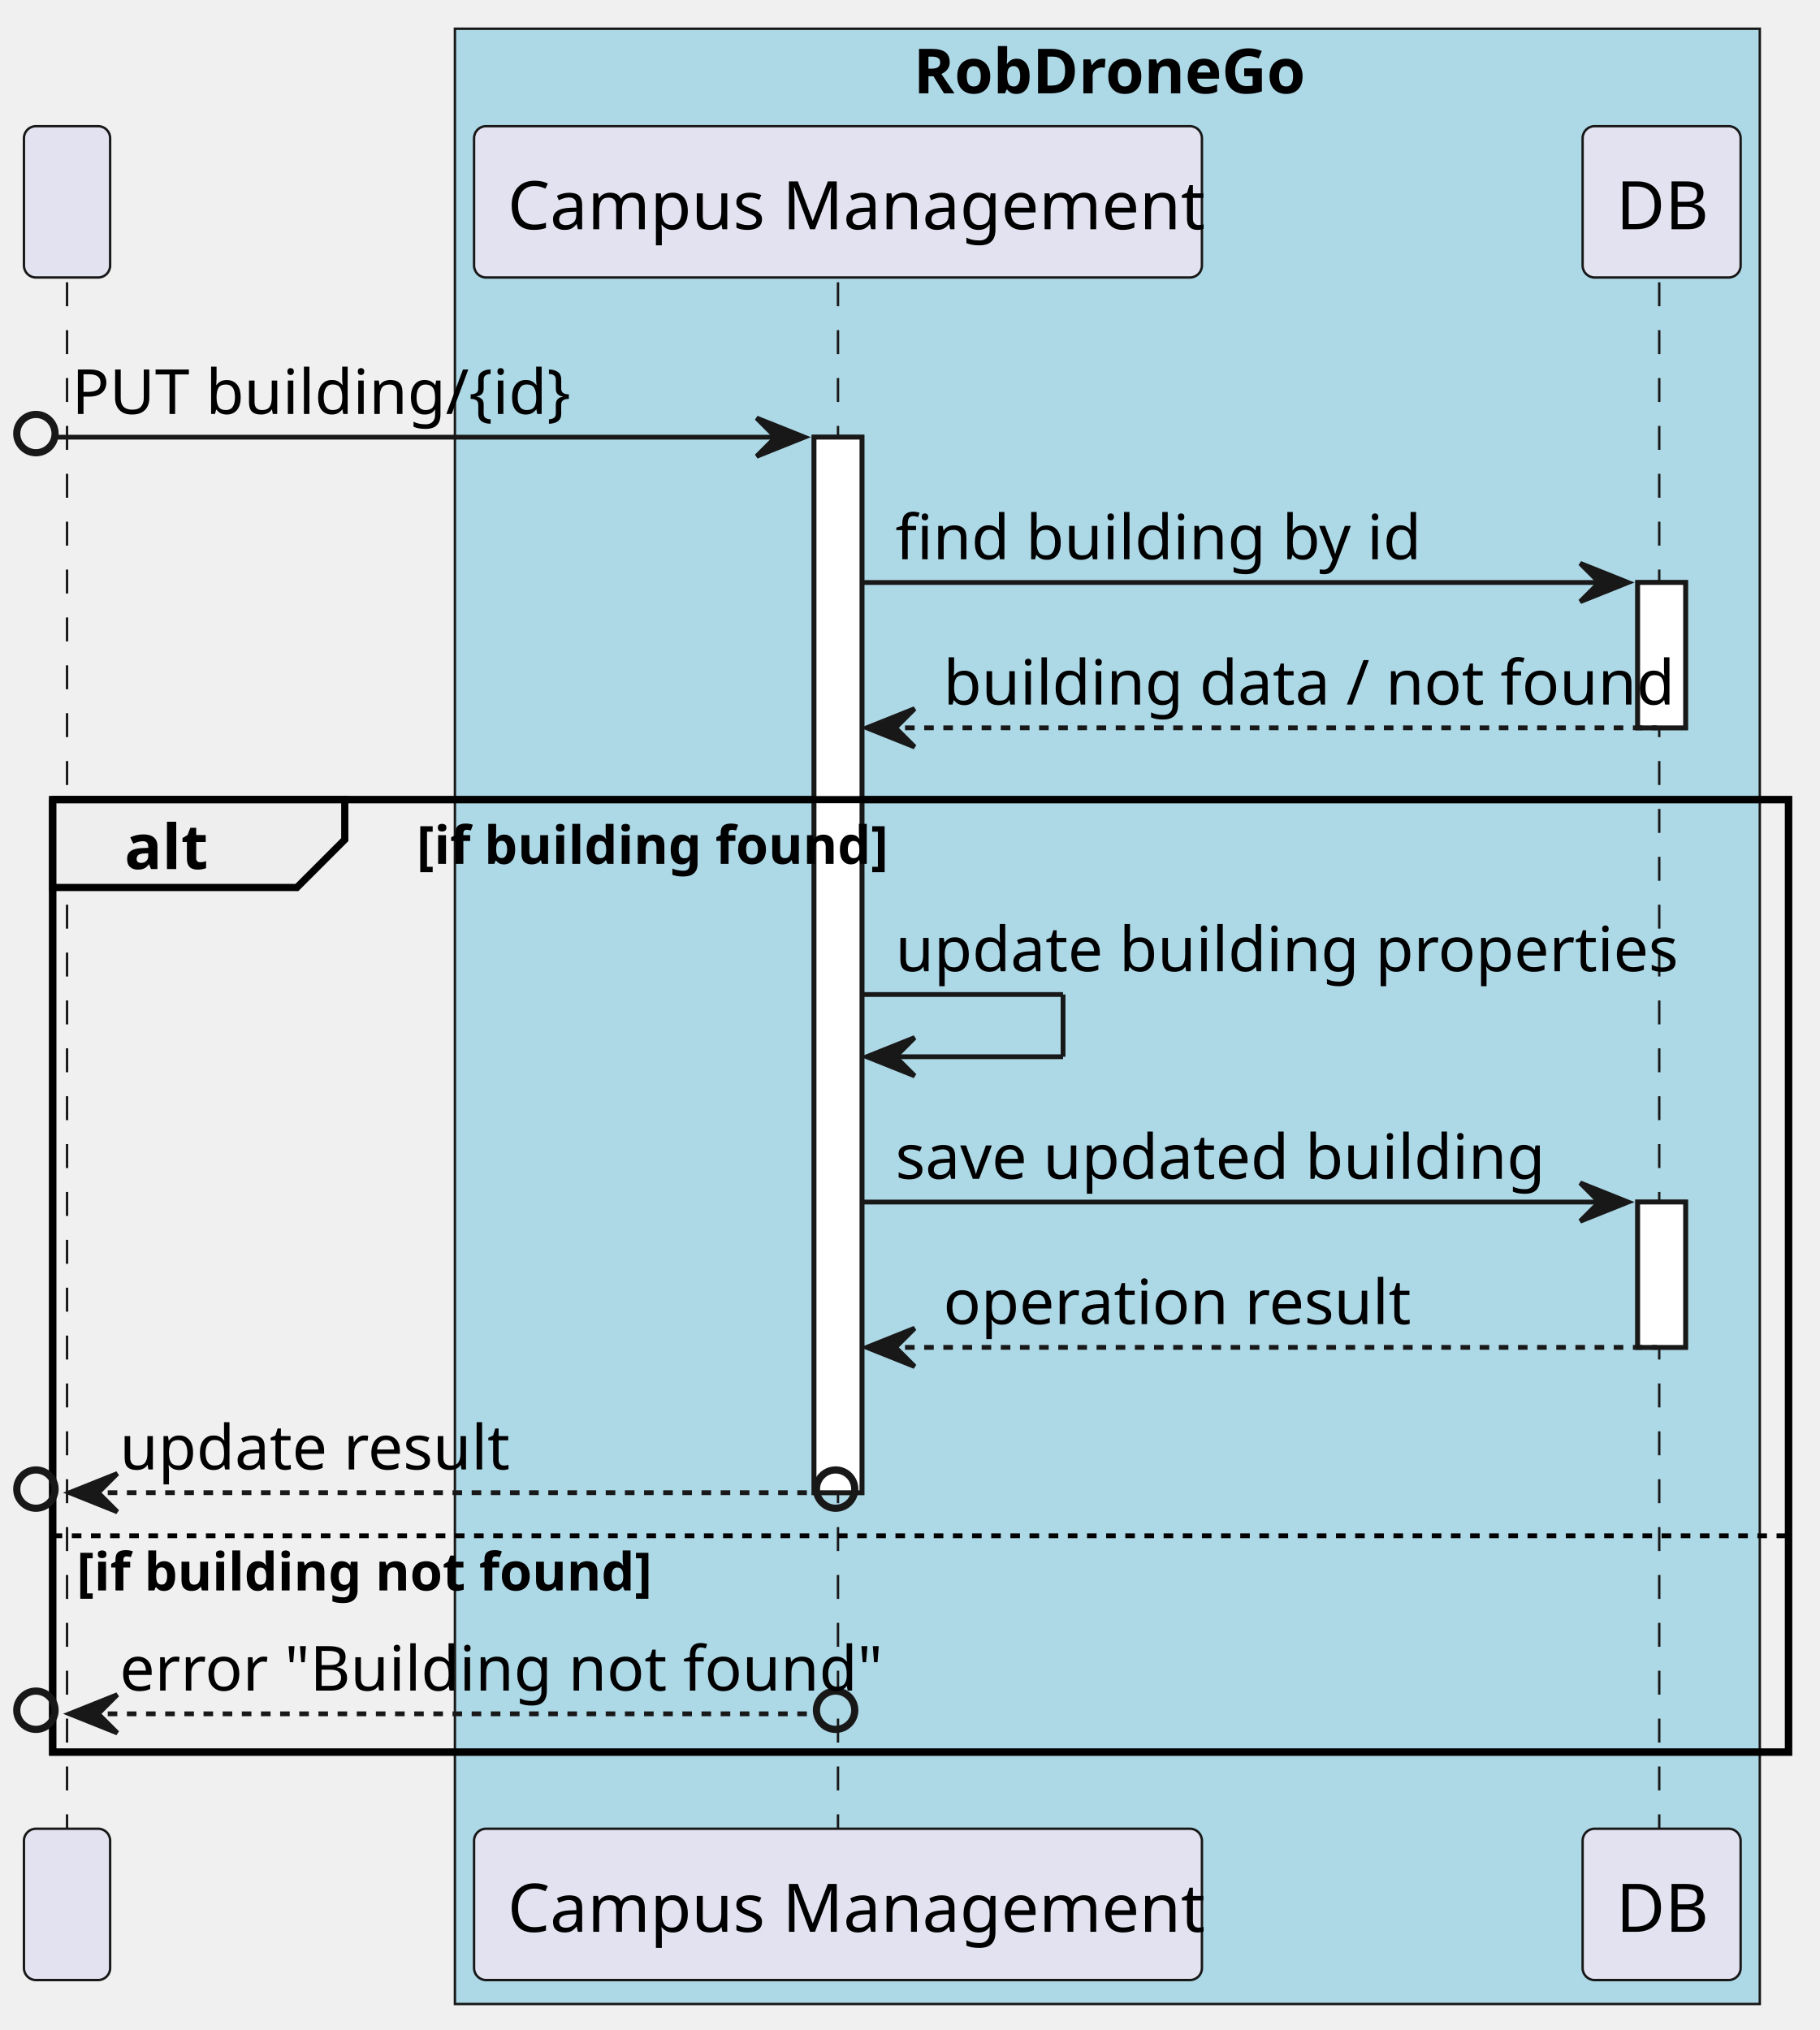
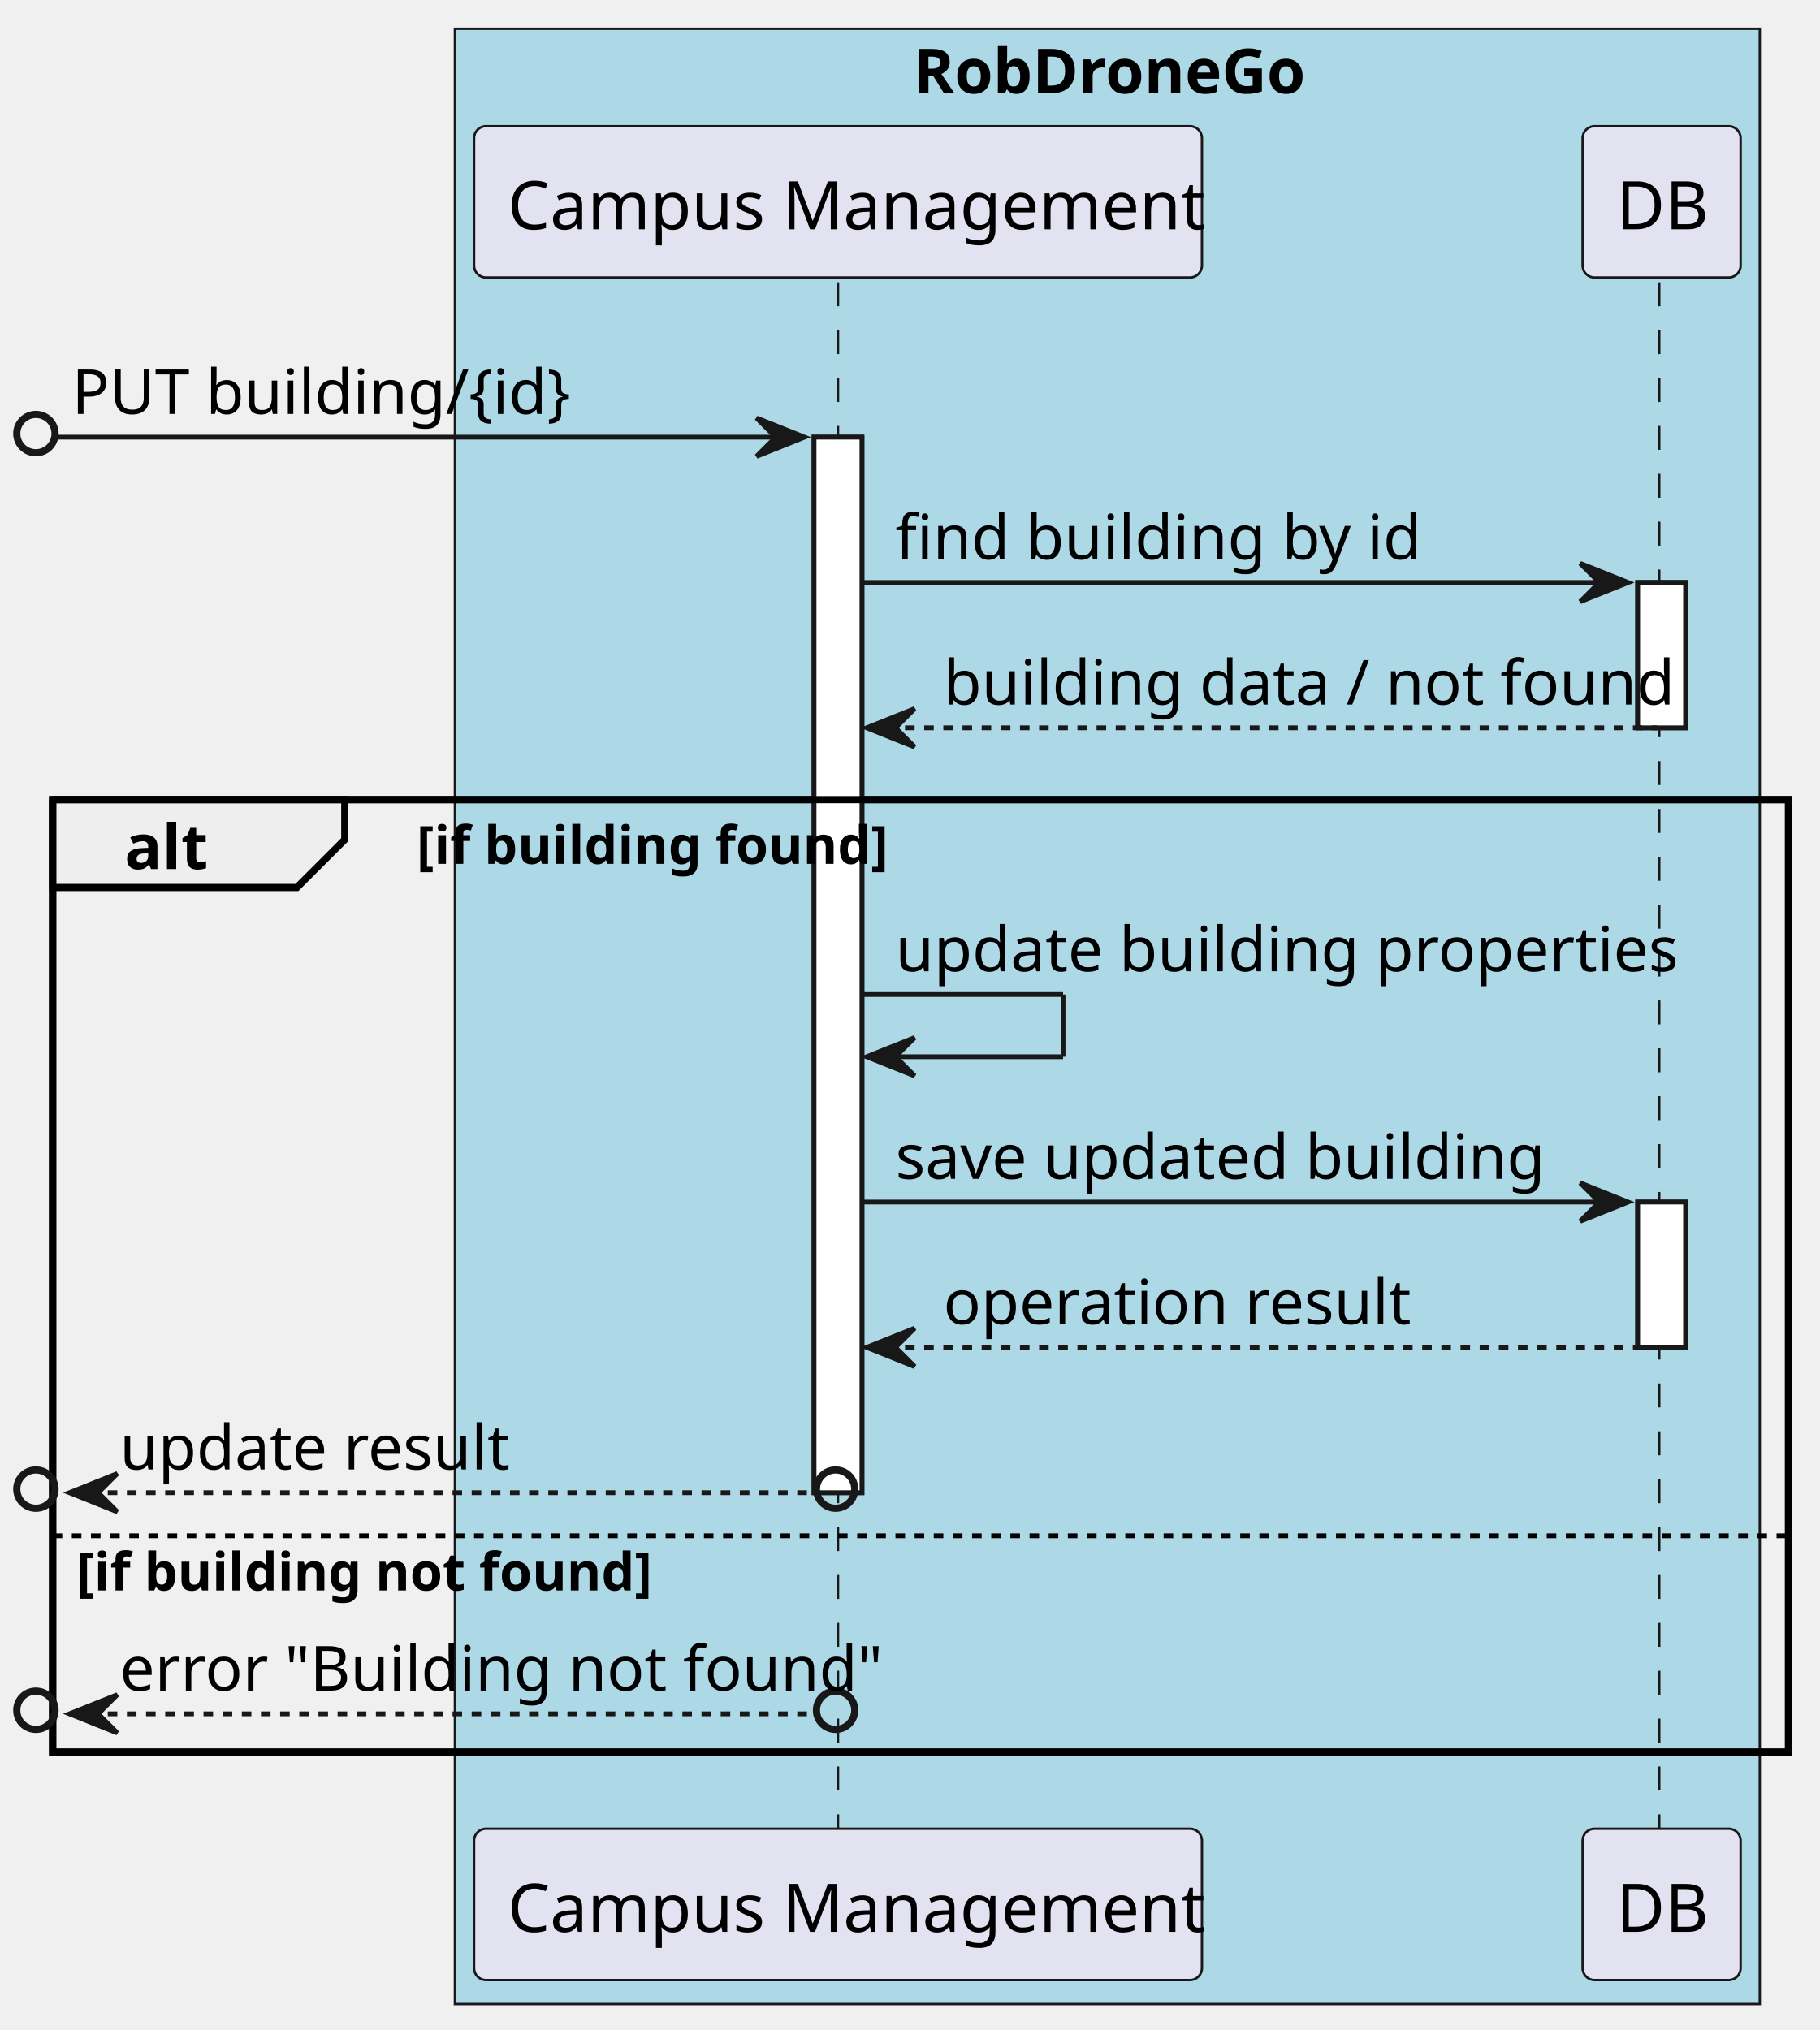
<svg xmlns="http://www.w3.org/2000/svg" contentStyleType="text/css" height="424px" preserveAspectRatio="none" style="width:380px;height:424px;background:#FFFFFF;" version="1.1" viewBox="0 0 380 424" width="380px" zoomAndPan="magnify">
  <defs />
  <g>
    <rect fill="#ADD8E6" height="412.57" style="stroke:#181818;stroke-width:0.5;" width="272.5" x="95" y="6" />
    <text fill="#000000" font-family="sans-serif" font-size="13" font-weight="bold" lengthAdjust="spacing" textLength="81" x="190.75" y="19.495">RobDroneGo</text>
    <rect fill="#FFFFFF" height="220.461" style="stroke:#181818;stroke-width:1.0;" width="10" x="170" y="91.312" />
    <rect fill="#FFFFFF" height="30.352" style="stroke:#181818;stroke-width:1.0;" width="10" x="342" y="121.664" />
    <rect fill="#FFFFFF" height="30.352" style="stroke:#181818;stroke-width:1.0;" width="10" x="342" y="251.07" />
    <rect fill="none" height="198.945" style="stroke:#000000;stroke-width:1.5;" width="362.5" x="11" y="167.016" />
-     <line style="stroke:#181818;stroke-width:0.5;stroke-dasharray:5.0,5.0;" x1="14" x2="14" y1="58.961" y2="382.961" />
    <line style="stroke:#181818;stroke-width:0.5;stroke-dasharray:5.0,5.0;" x1="175" x2="175" y1="58.961" y2="382.961" />
    <line style="stroke:#181818;stroke-width:0.5;stroke-dasharray:5.0,5.0;" x1="346.5" x2="346.5" y1="58.961" y2="382.961" />
-     <rect fill="#E2E2F0" height="31.609" rx="2.5" ry="2.5" style="stroke:#181818;stroke-width:0.5;" width="18" x="5" y="26.352" />
-     <text fill="#000000" font-family="sans-serif" font-size="14" lengthAdjust="spacing" textLength="4" x="12" y="47.885"> </text>
-     <rect fill="#E2E2F0" height="31.609" rx="2.5" ry="2.5" style="stroke:#181818;stroke-width:0.5;" width="18" x="5" y="381.961" />
-     <text fill="#000000" font-family="sans-serif" font-size="14" lengthAdjust="spacing" textLength="4" x="12" y="403.494"> </text>
    <rect fill="#E2E2F0" height="31.609" rx="2.5" ry="2.5" style="stroke:#181818;stroke-width:0.5;" width="152" x="99" y="26.352" />
    <text fill="#000000" font-family="sans-serif" font-size="14" lengthAdjust="spacing" textLength="138" x="106" y="47.885">Campus Management</text>
    <rect fill="#E2E2F0" height="31.609" rx="2.5" ry="2.5" style="stroke:#181818;stroke-width:0.5;" width="152" x="99" y="381.961" />
    <text fill="#000000" font-family="sans-serif" font-size="14" lengthAdjust="spacing" textLength="138" x="106" y="403.494">Campus Management</text>
    <rect fill="#E2E2F0" height="31.609" rx="2.5" ry="2.5" style="stroke:#181818;stroke-width:0.5;" width="33" x="330.5" y="26.352" />
    <text fill="#000000" font-family="sans-serif" font-size="14" lengthAdjust="spacing" textLength="19" x="337.5" y="47.885">DB</text>
    <rect fill="#E2E2F0" height="31.609" rx="2.5" ry="2.5" style="stroke:#181818;stroke-width:0.5;" width="33" x="330.5" y="381.961" />
    <text fill="#000000" font-family="sans-serif" font-size="14" lengthAdjust="spacing" textLength="19" x="337.5" y="403.494">DB</text>
    <rect fill="#FFFFFF" height="220.461" style="stroke:#181818;stroke-width:1.0;" width="10" x="170" y="91.312" />
    <rect fill="#FFFFFF" height="30.352" style="stroke:#181818;stroke-width:1.0;" width="10" x="342" y="121.664" />
    <rect fill="#FFFFFF" height="30.352" style="stroke:#181818;stroke-width:1.0;" width="10" x="342" y="251.07" />
    <ellipse cx="7.5" cy="90.562" fill="none" rx="4" ry="4" style="stroke:#181818;stroke-width:1.5;" />
    <polygon fill="#181818" points="158,87.312,168,91.312,158,95.312,162,91.312" style="stroke:#181818;stroke-width:1.0;" />
    <line style="stroke:#181818;stroke-width:1.0;" x1="12" x2="164" y1="91.312" y2="91.312" />
    <text fill="#000000" font-family="sans-serif" font-size="13" lengthAdjust="spacing" textLength="95" x="15" y="86.456">PUT building/{id}</text>
    <polygon fill="#181818" points="330,117.664,340,121.664,330,125.664,334,121.664" style="stroke:#181818;stroke-width:1.0;" />
    <line style="stroke:#181818;stroke-width:1.0;" x1="180" x2="336" y1="121.664" y2="121.664" />
    <text fill="#000000" font-family="sans-serif" font-size="13" lengthAdjust="spacing" textLength="100" x="187" y="116.808">find building by id</text>
    <polygon fill="#181818" points="191,148.016,181,152.016,191,156.016,187,152.016" style="stroke:#181818;stroke-width:1.0;" />
    <line style="stroke:#181818;stroke-width:1.0;stroke-dasharray:2.0,2.0;" x1="185" x2="346" y1="152.016" y2="152.016" />
    <text fill="#000000" font-family="sans-serif" font-size="13" lengthAdjust="spacing" textLength="138" x="197" y="147.159">building data / not found</text>
    <path d="M11,167.016 L72,167.016 L72,175.367 L62,185.367 L11,185.367 L11,167.016 " fill="#EEEEEE" style="stroke:#000000;stroke-width:1.5;" />
    <rect fill="none" height="198.945" style="stroke:#000000;stroke-width:1.5;" width="362.5" x="11" y="167.016" />
    <text fill="#000000" font-family="sans-serif" font-size="13" font-weight="bold" lengthAdjust="spacing" textLength="16" x="26" y="181.511">alt</text>
    <text fill="#000000" font-family="sans-serif" font-size="11" font-weight="bold" lengthAdjust="spacing" textLength="97" x="87" y="180.435">[if building found]</text>
    <line style="stroke:#181818;stroke-width:1.0;" x1="180" x2="222" y1="207.719" y2="207.719" />
    <line style="stroke:#181818;stroke-width:1.0;" x1="222" x2="222" y1="207.719" y2="220.719" />
    <line style="stroke:#181818;stroke-width:1.0;" x1="181" x2="222" y1="220.719" y2="220.719" />
    <polygon fill="#181818" points="191,216.719,181,220.719,191,224.719,187,220.719" style="stroke:#181818;stroke-width:1.0;" />
    <text fill="#000000" font-family="sans-serif" font-size="13" lengthAdjust="spacing" textLength="148" x="187" y="202.862">update building properties</text>
    <polygon fill="#181818" points="330,247.07,340,251.07,330,255.07,334,251.07" style="stroke:#181818;stroke-width:1.0;" />
    <line style="stroke:#181818;stroke-width:1.0;" x1="180" x2="336" y1="251.07" y2="251.07" />
    <text fill="#000000" font-family="sans-serif" font-size="13" lengthAdjust="spacing" textLength="124" x="187" y="246.214">save updated building</text>
    <polygon fill="#181818" points="191,277.422,181,281.422,191,285.422,187,281.422" style="stroke:#181818;stroke-width:1.0;" />
    <line style="stroke:#181818;stroke-width:1.0;stroke-dasharray:2.0,2.0;" x1="185" x2="346" y1="281.422" y2="281.422" />
    <text fill="#000000" font-family="sans-serif" font-size="13" lengthAdjust="spacing" textLength="89" x="197" y="276.565">operation result</text>
    <ellipse cx="7.5" cy="311.023" fill="none" rx="4" ry="4" style="stroke:#181818;stroke-width:1.5;" />
    <polygon fill="#181818" points="24.5,307.773,14.5,311.773,24.5,315.773,20.5,311.773" style="stroke:#181818;stroke-width:1.0;" />
    <ellipse cx="174.5" cy="311.023" fill="none" rx="4" ry="4" style="stroke:#181818;stroke-width:1.5;" />
    <line style="stroke:#181818;stroke-width:1.0;stroke-dasharray:2.0,2.0;" x1="22.5" x2="170" y1="311.773" y2="311.773" />
    <text fill="#000000" font-family="sans-serif" font-size="13" lengthAdjust="spacing" textLength="75" x="25" y="306.917">update result</text>
    <line style="stroke:#000000;stroke-width:1.0;stroke-dasharray:2.0,2.0;" x1="11" x2="373.5" y1="320.773" y2="320.773" />
    <text fill="#000000" font-family="sans-serif" font-size="11" font-weight="bold" lengthAdjust="spacing" textLength="118" x="16" y="332.192">[if building not found]</text>
    <ellipse cx="7.5" cy="357.211" fill="none" rx="4" ry="4" style="stroke:#181818;stroke-width:1.5;" />
    <polygon fill="#181818" points="24.5,353.961,14.5,357.961,24.5,361.961,20.5,357.961" style="stroke:#181818;stroke-width:1.0;" />
    <ellipse cx="174.5" cy="357.211" fill="none" rx="4" ry="4" style="stroke:#181818;stroke-width:1.5;" />
    <line style="stroke:#181818;stroke-width:1.0;stroke-dasharray:2.0,2.0;" x1="22.5" x2="170" y1="357.961" y2="357.961" />
    <text fill="#000000" font-family="sans-serif" font-size="13" lengthAdjust="spacing" textLength="143" x="25" y="353.104">error "Building not found"</text>
  </g>
</svg>
